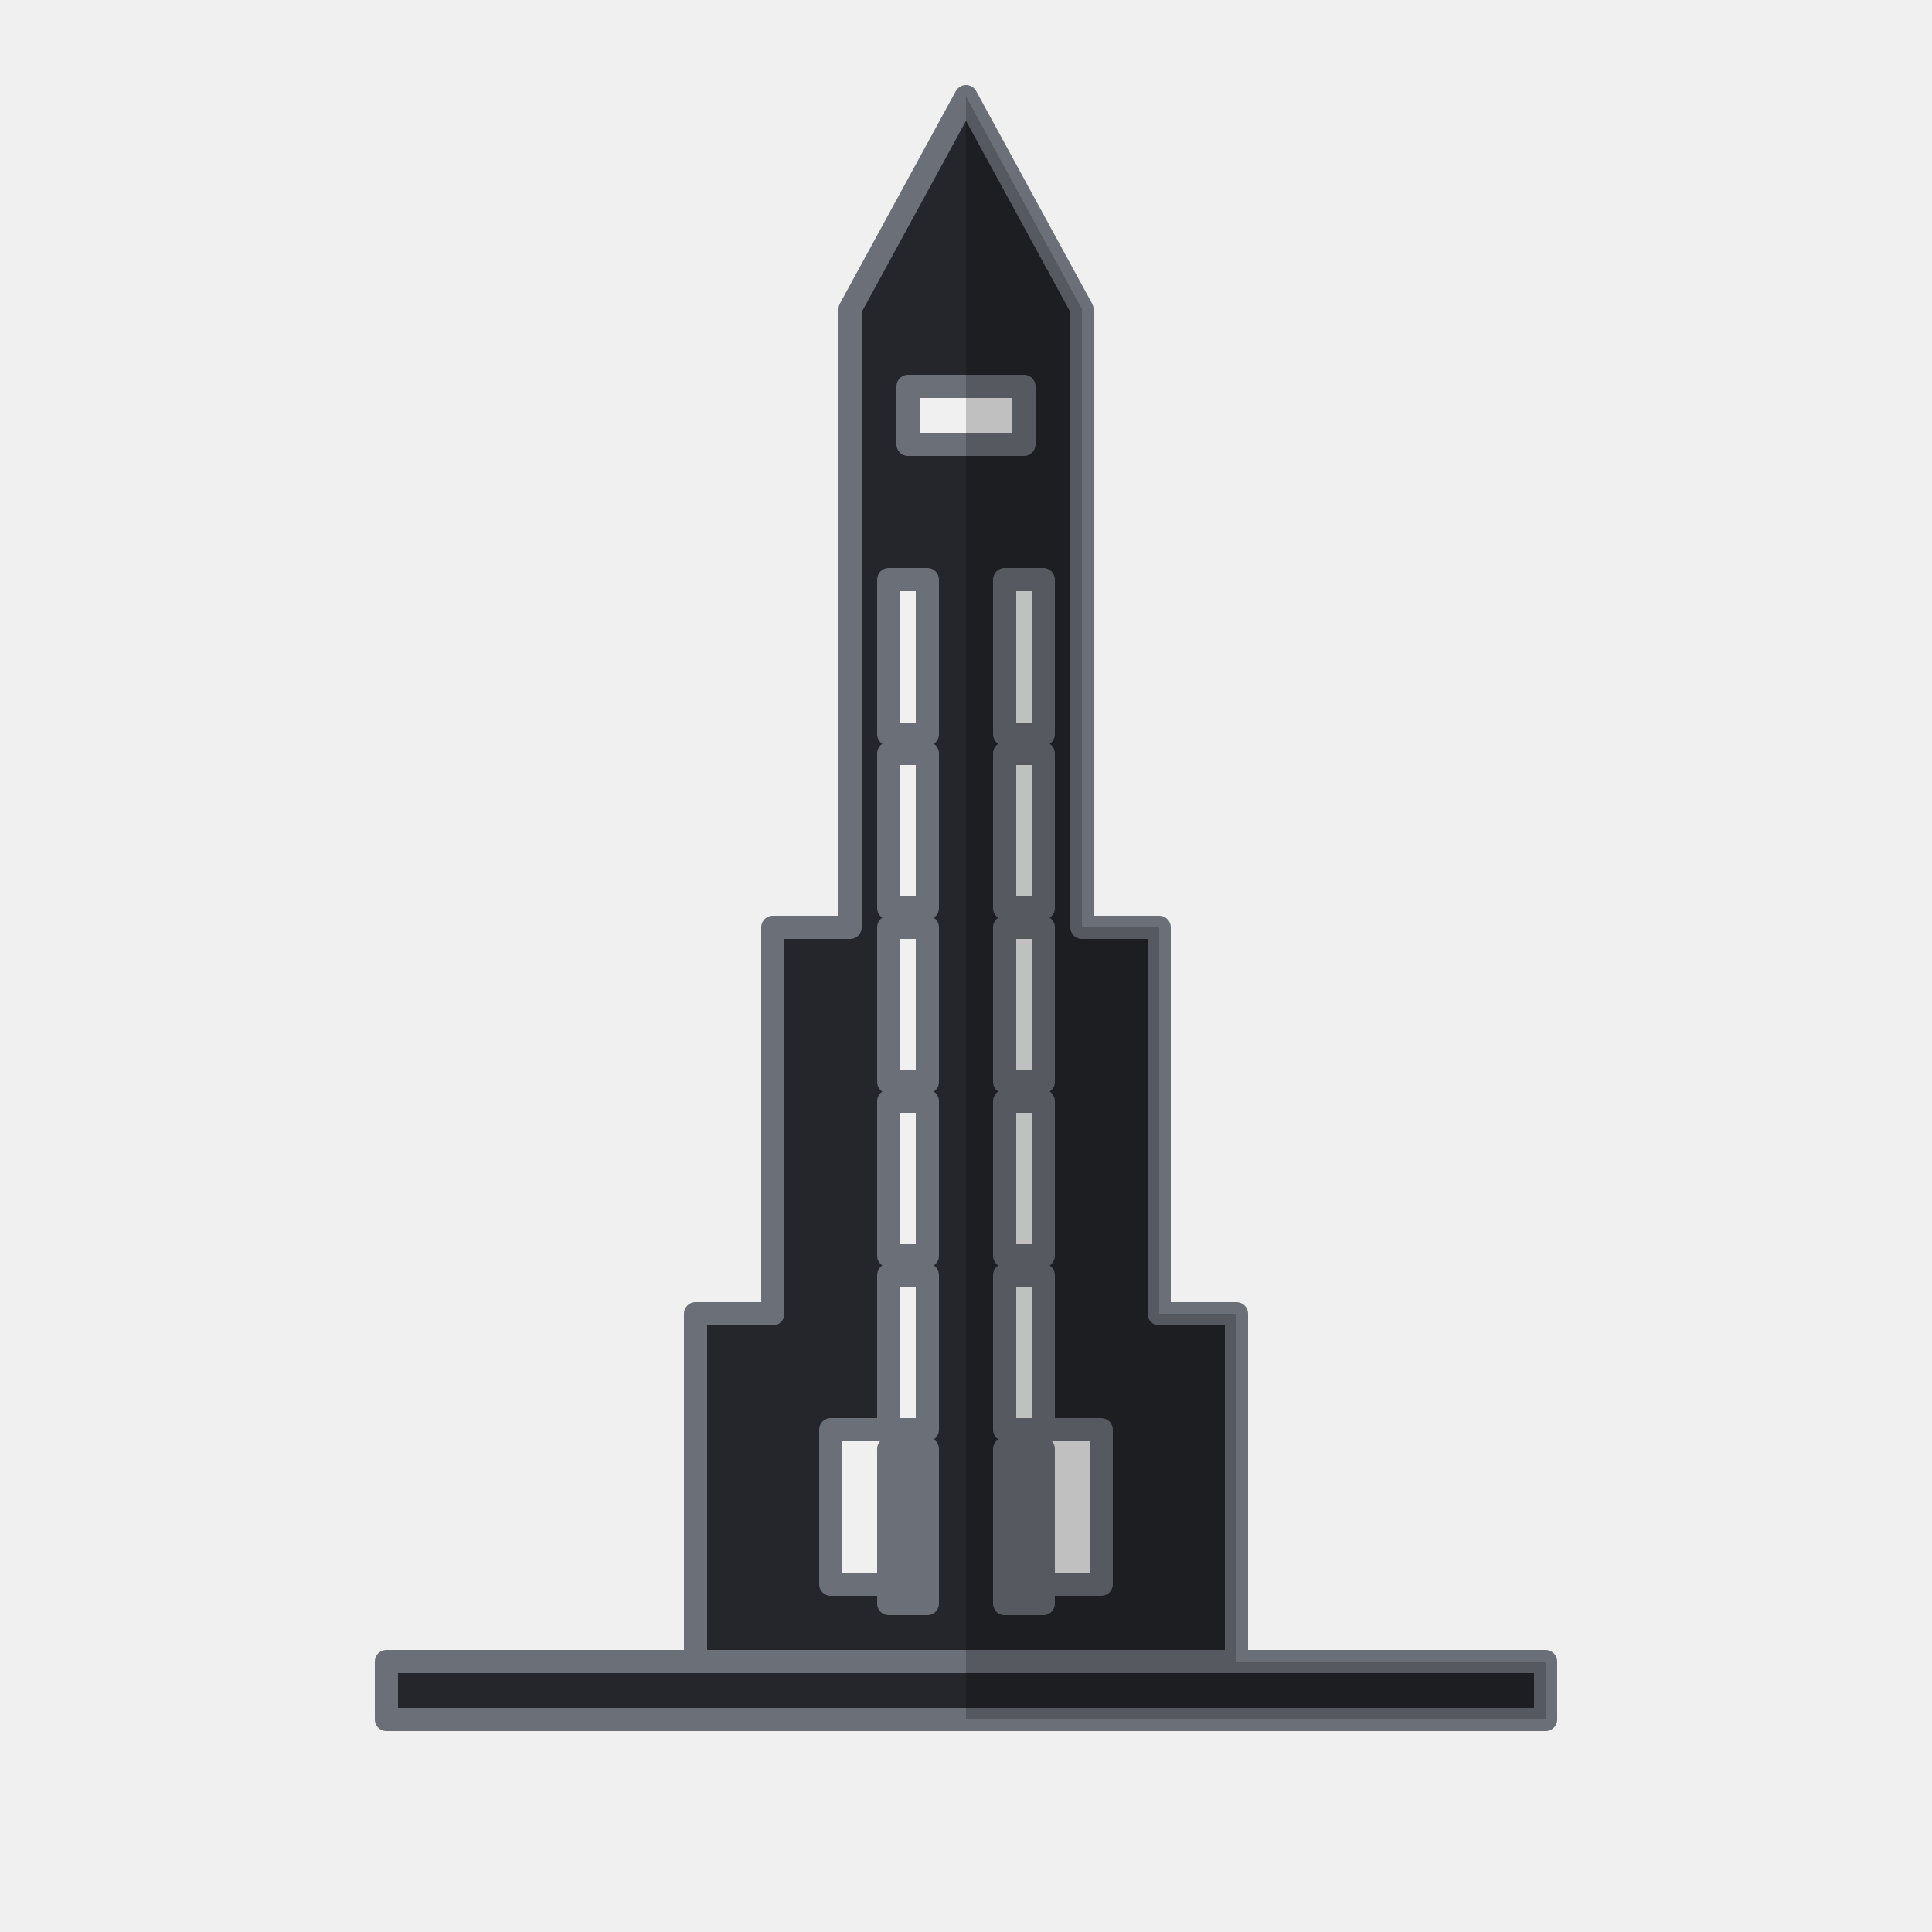
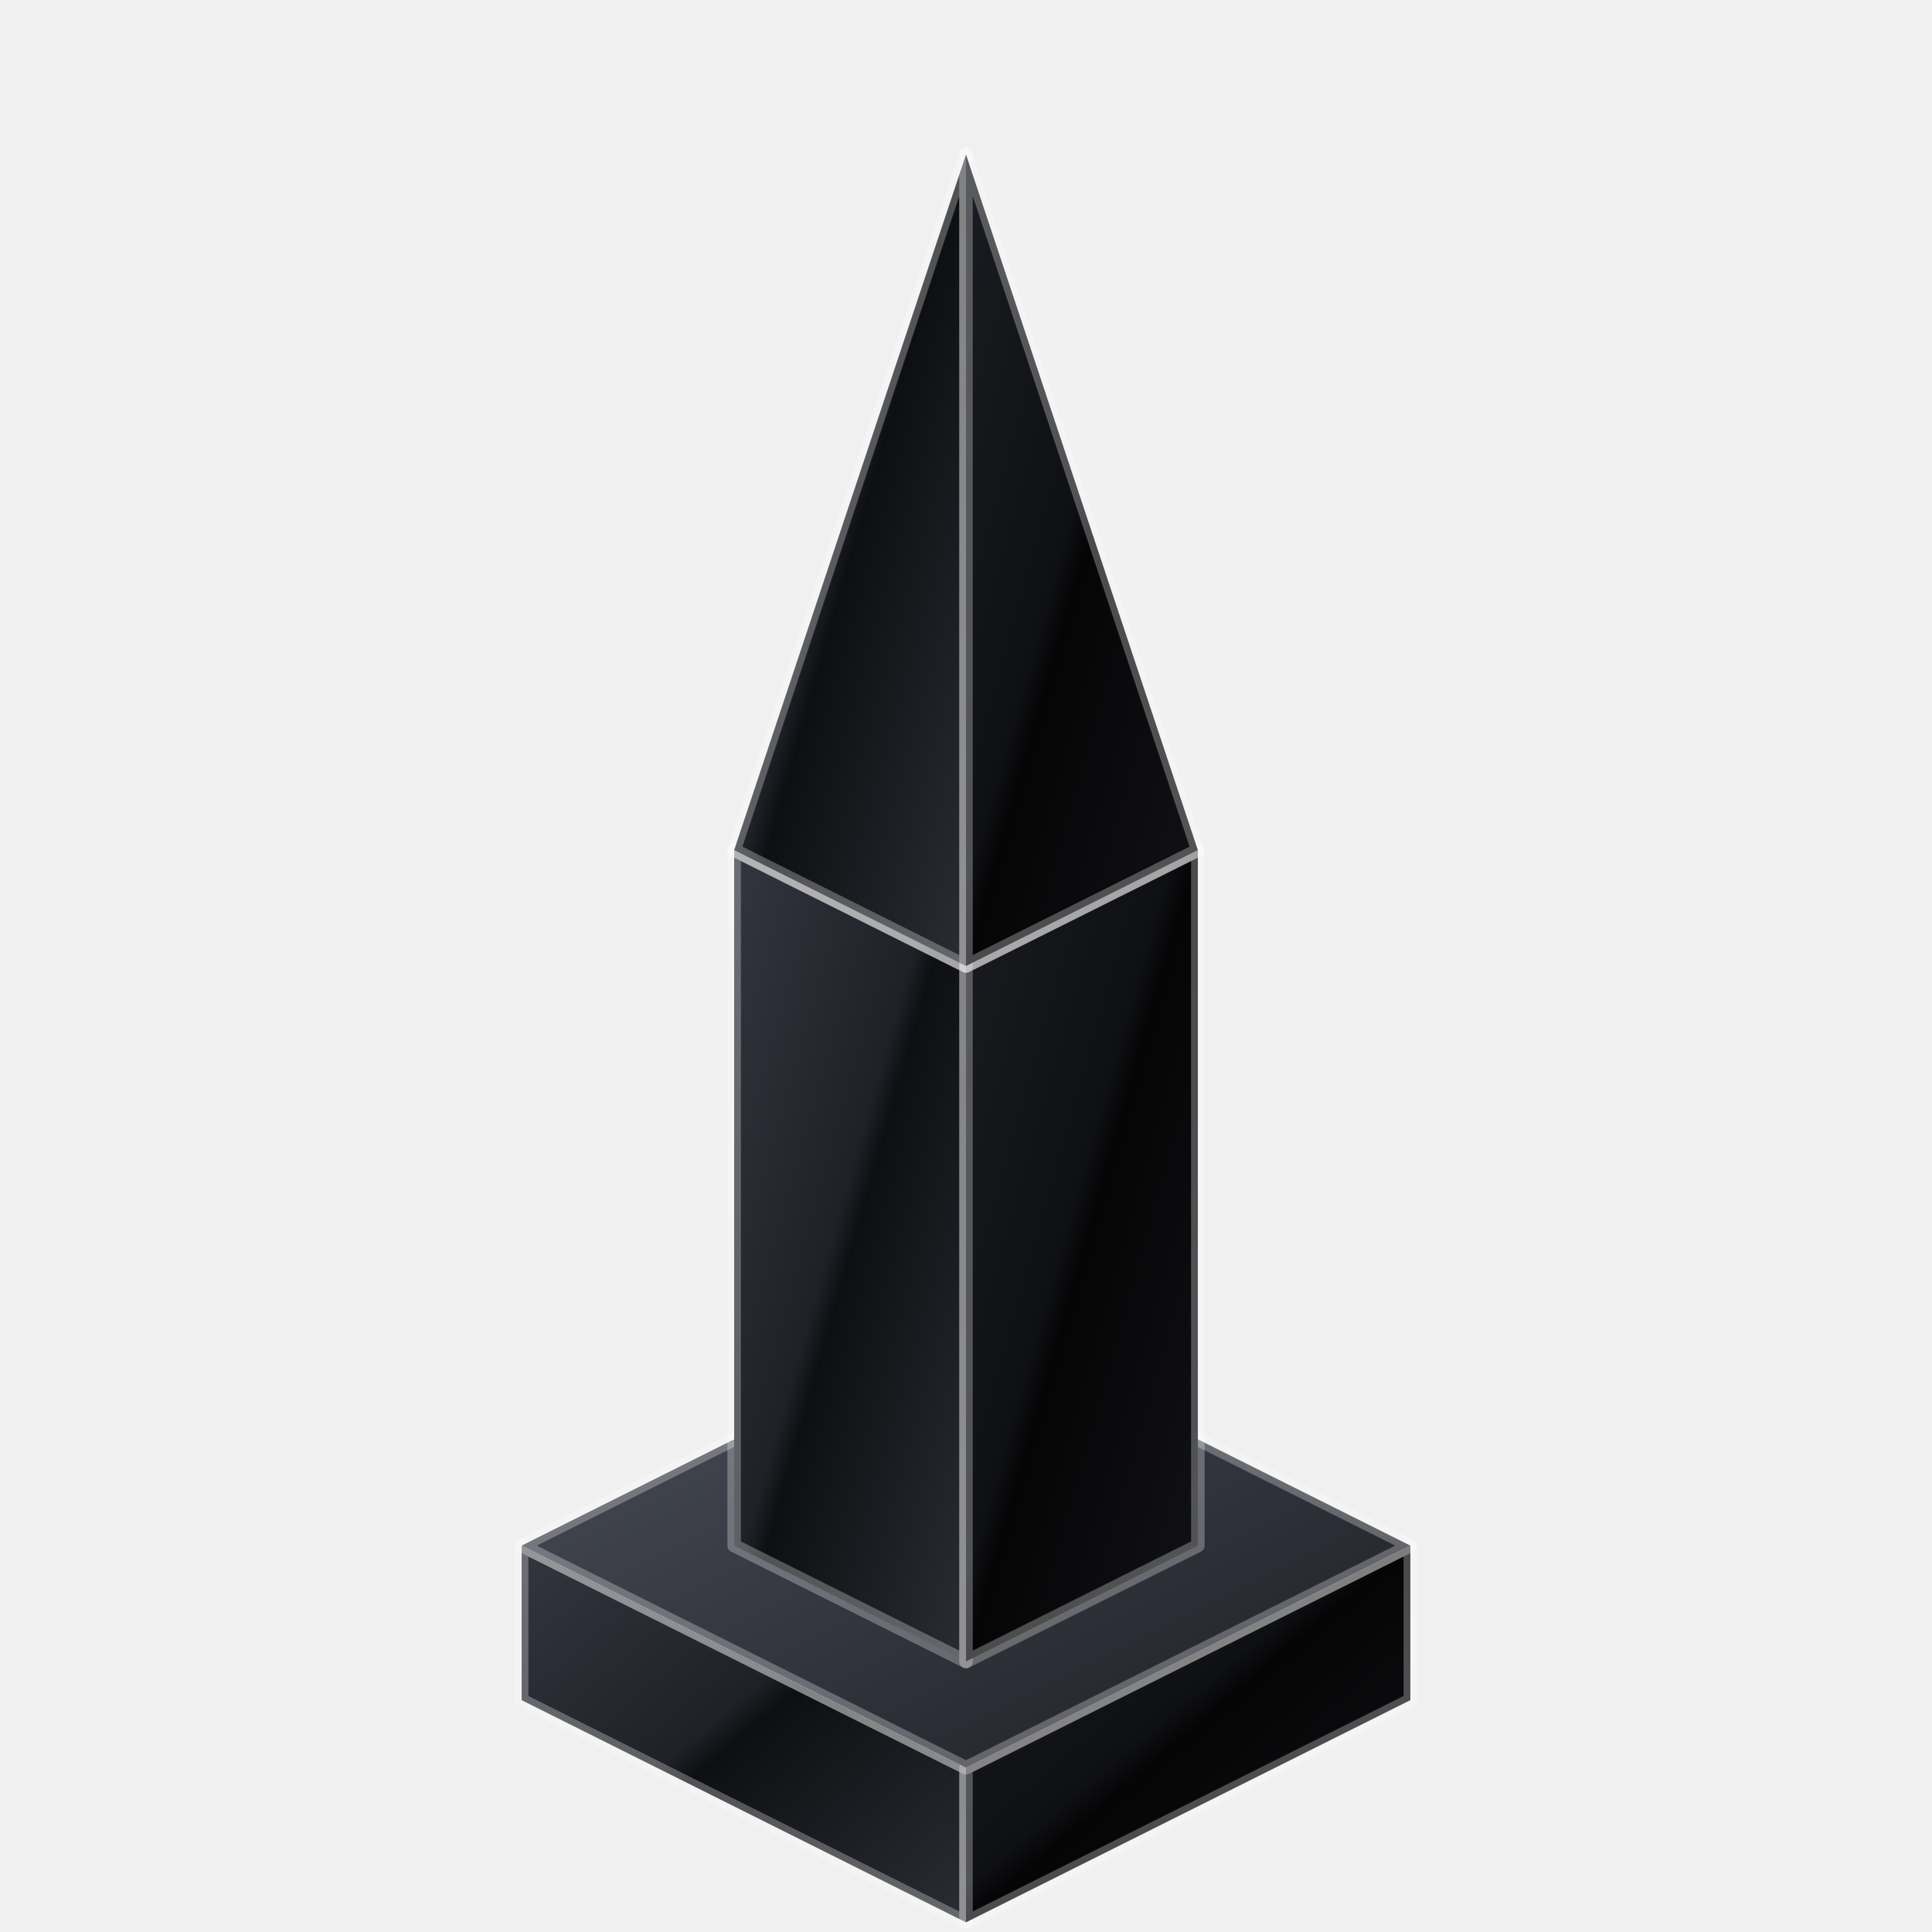
- <svg xmlns="http://www.w3.org/2000/svg" viewBox="0 0 100 100" fill-rule="evenodd">
-   <clipPath id="c">
-     <path d="M36 88V68H40V48H44V16L50 5L56 16V48H60V68H64V88zM47 20h6v3h-6zM46 30h2v8h-2zM46 39h2v8h-2zM46 48h2v8h-2zM46 57h2v8h-2zM46 66h2v8h-2zM46 75h2v8h-2zM52 30h2v8h-2zM52 39h2v8h-2zM52 48h2v8h-2zM52 57h2v8h-2zM52 66h2v8h-2zM52 75h2v8h-2zM43 74h4v8h-4zM53 74h4v8h-4z" />
-     <path d="M20 86h60v3H20z" />
-   </clipPath>
-   <g fill="#24262b" stroke="#6b6f78" stroke-width="1.2" stroke-linejoin="round">
-     <path d="M36 88V68H40V48H44V16L50 5L56 16V48H60V68H64V88zM47 20h6v3h-6zM46 30h2v8h-2zM46 39h2v8h-2zM46 48h2v8h-2zM46 57h2v8h-2zM46 66h2v8h-2zM46 75h2v8h-2zM52 30h2v8h-2zM52 39h2v8h-2zM52 48h2v8h-2zM52 57h2v8h-2zM52 66h2v8h-2zM52 75h2v8h-2zM43 74h4v8h-4zM53 74h4v8h-4z" />
-     <path d="M20 86h60v3H20z" />
+ <svg xmlns="http://www.w3.org/2000/svg" viewBox="0 0 100 100">
+   <defs>
+     <linearGradient id="gt" x1="0" y1="0" x2="1" y2="1">
+       <stop offset="0" stop-color="#4b4f5a" />
+       <stop offset="1" stop-color="#1c1e24" />
+     </linearGradient>
+     <linearGradient id="gl" x1="0" y1="0" x2="1" y2="1">
+       <stop offset="0" stop-color="#33363f" />
+       <stop offset="0.45" stop-color="#1f2127" />
+       <stop offset="0.5" stop-color="#0e0f12" />
+       <stop offset="1" stop-color="#2a2d34" />
+     </linearGradient>
+     <linearGradient id="gr" x1="0" y1="0" x2="1" y2="1">
+       <stop offset="0" stop-color="#1a1c21" />
+       <stop offset="0.45" stop-color="#0f1013" />
+       <stop offset="0.5" stop-color="#050506" />
+       <stop offset="1" stop-color="#121316" />
+     </linearGradient>
+     <radialGradient id="go" cx=".35" cy=".3" r=".8">
+       <stop offset="0" stop-color="#7d828f" />
+       <stop offset="0.4" stop-color="#23262d" />
+       <stop offset="1" stop-color="#050506" />
+     </radialGradient>
+   </defs>
+   <g stroke="#fff" stroke-opacity=".28" stroke-width=".7" stroke-linejoin="round">
+     <polygon points="27.00,80.00 50.00,91.50 50.00,99.50 27.00,88.00" fill="url(#gl)" />
+     <polygon points="50.00,91.50 73.00,80.00 73.00,88.00 50.00,99.50" fill="url(#gr)" />
+     <polygon points="27.00,80.00 50.00,68.50 73.00,80.00 50.00,91.50" fill="url(#gt)" />
+     <polygon points="38.00,44.00 50.00,50.00 50.00,86.00 38.00,80.00" fill="url(#gl)" />
+     <polygon points="50.00,50.00 62.00,44.00 62.00,80.00 50.00,86.00" fill="url(#gr)" />
+     <polygon points="38.00,44.00 50.00,38.00 62.00,44.00 50.00,50.00" fill="url(#gt)" />
+     <polygon points="38.00,44.00 50.00,50.00 50.00,8.00" fill="url(#gl)" />
+     <polygon points="50.00,50.00 62.00,44.00 50.00,8.00" fill="url(#gr)" />
  </g>
-   <rect x="50" y="0" width="50" height="100" fill="#000" fill-opacity=".2" clip-path="url(#c)" />
</svg>
